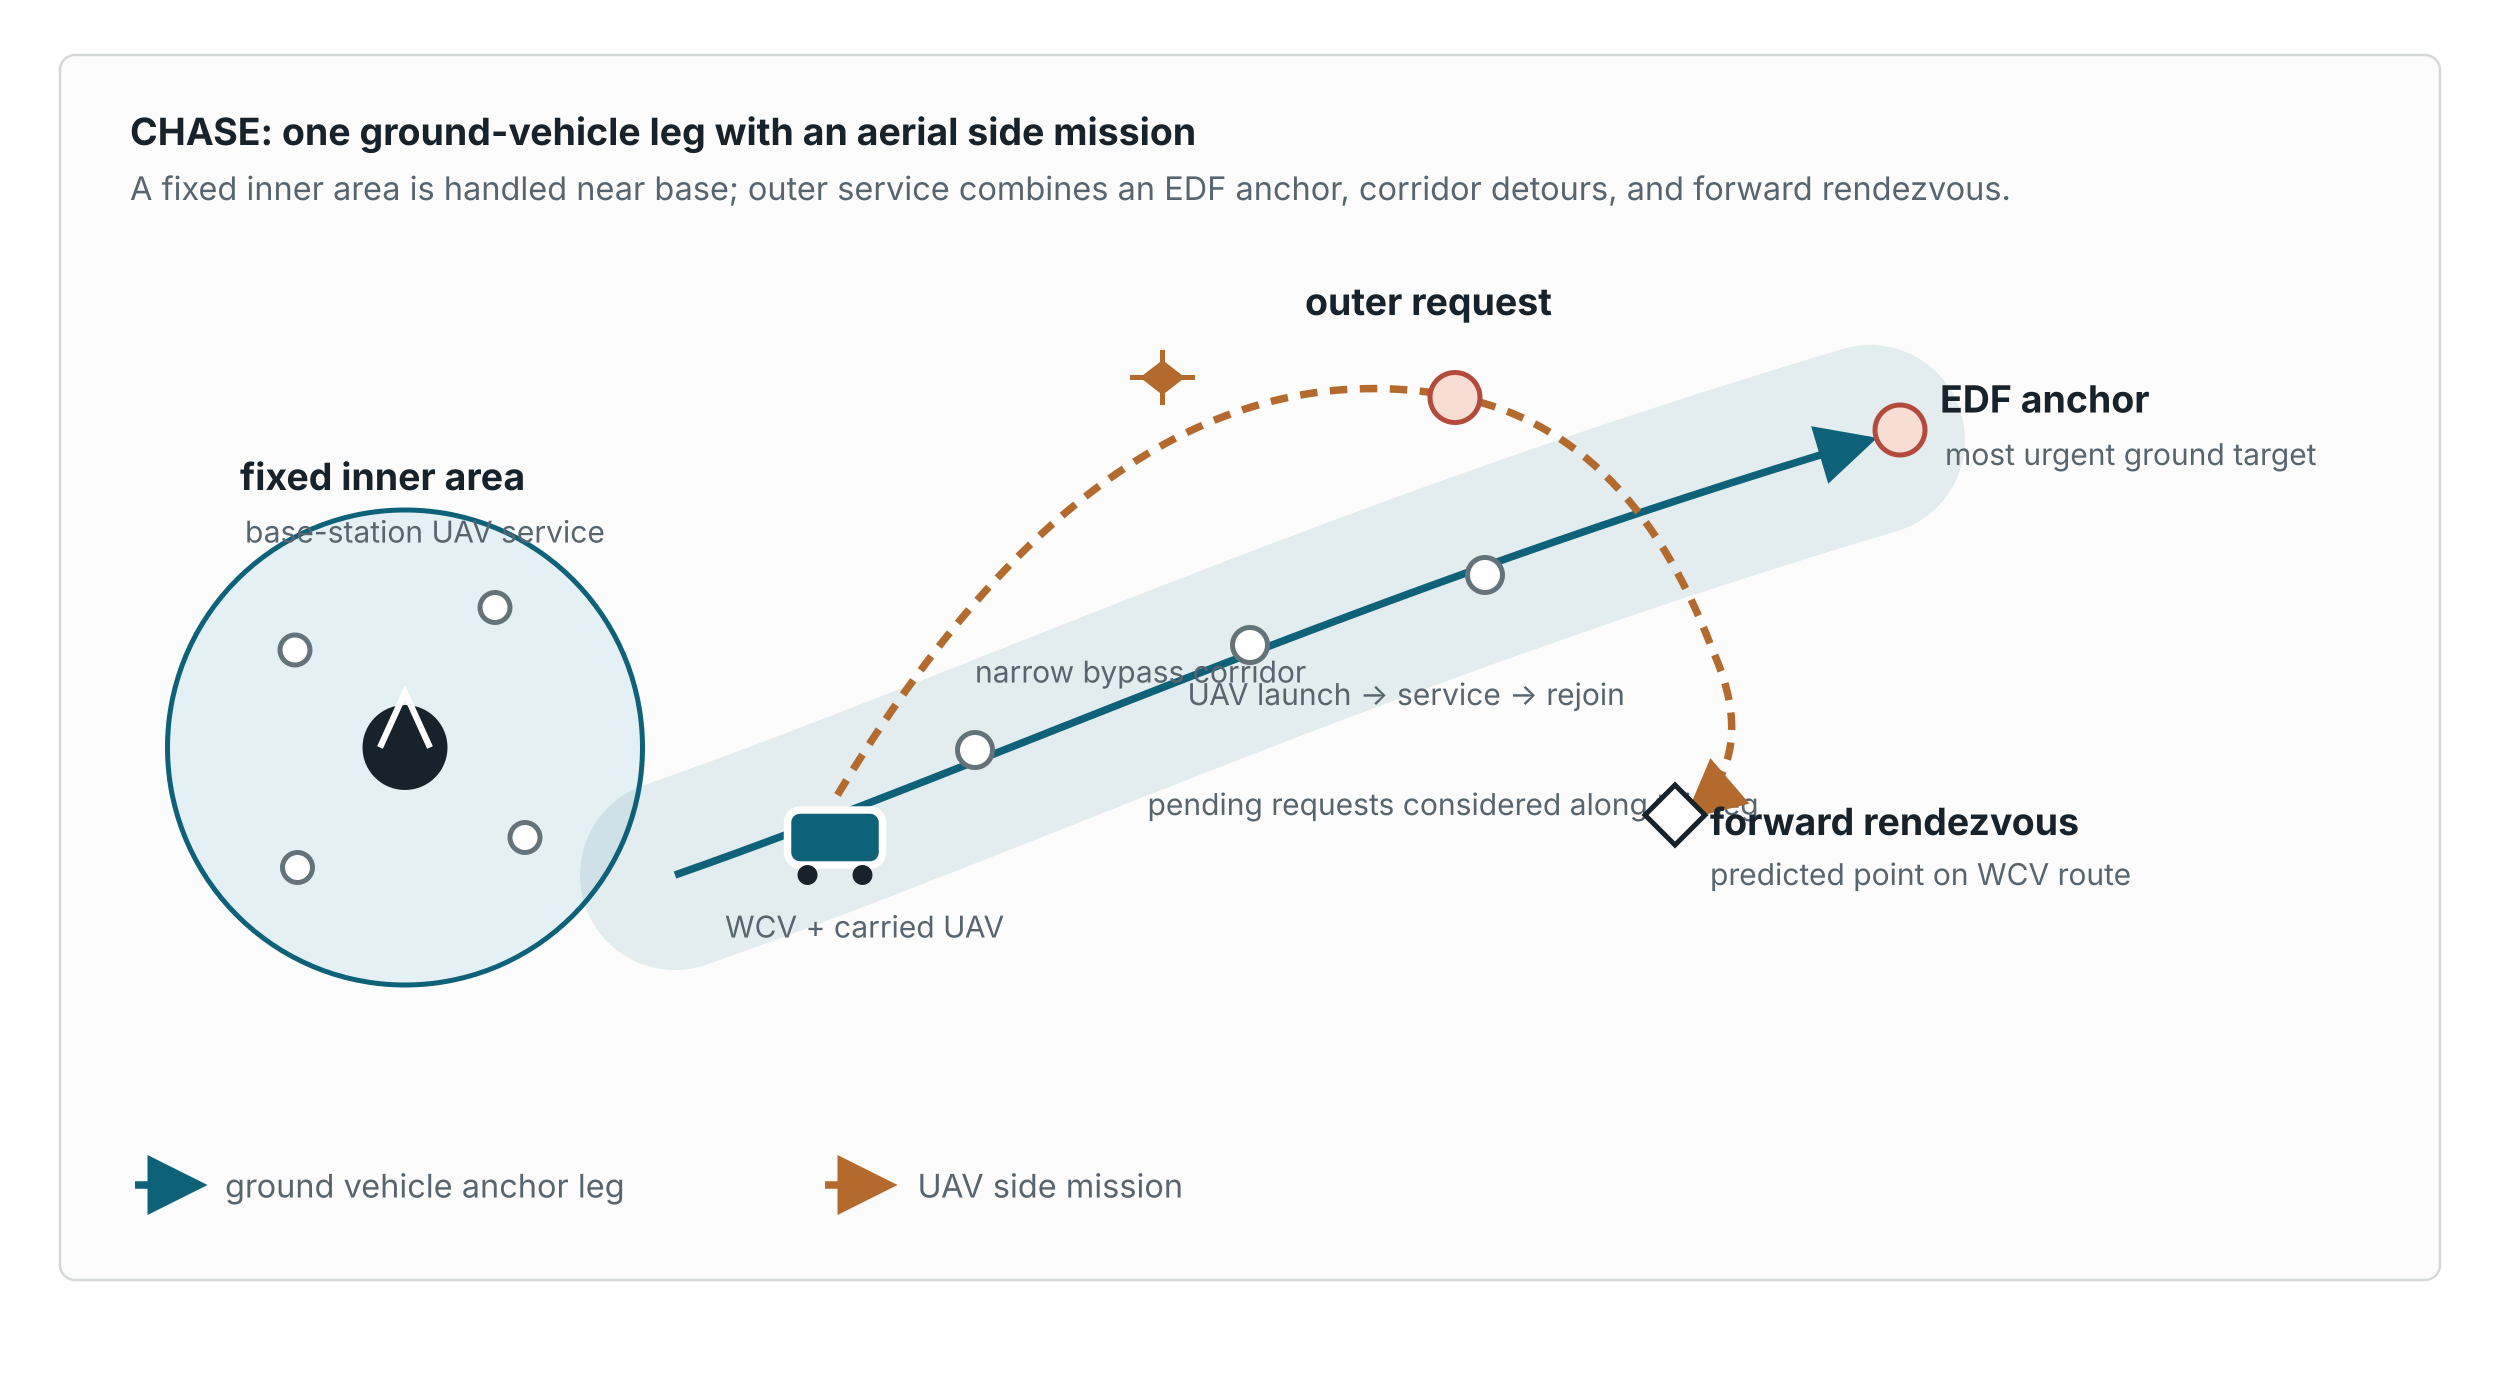
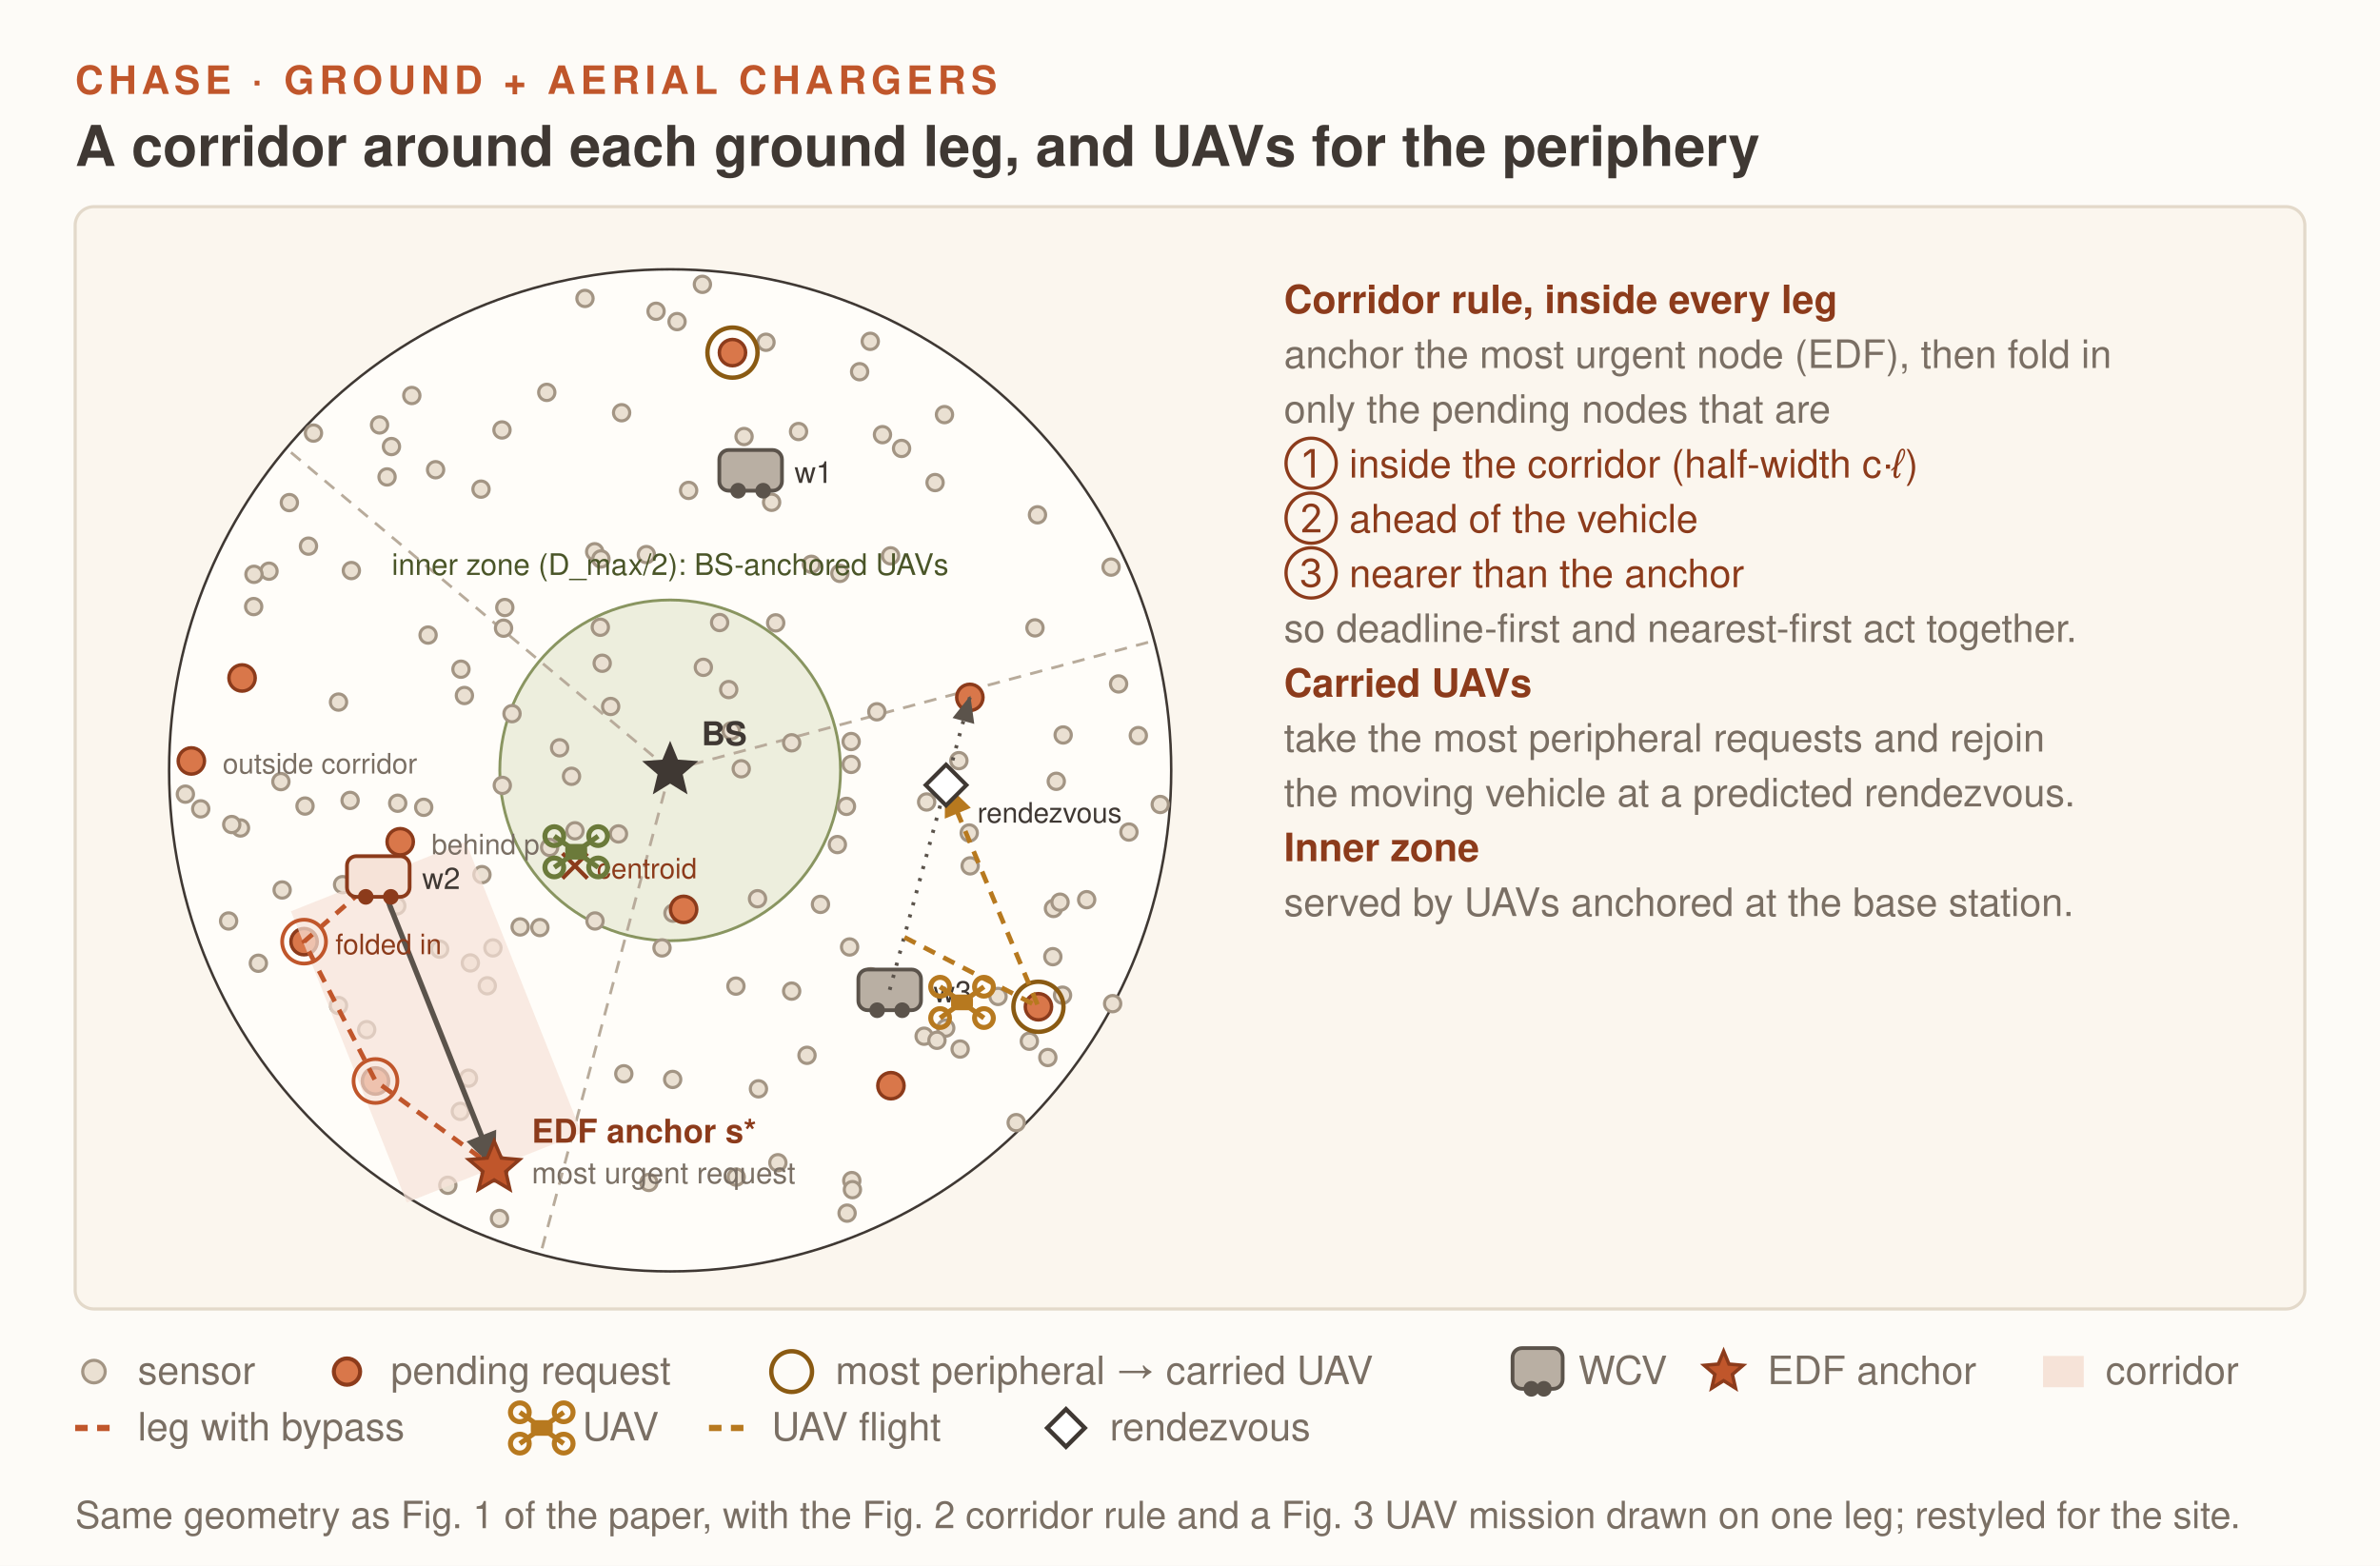
- <svg xmlns="http://www.w3.org/2000/svg" viewBox="0 0 1000 560" role="img" aria-labelledby="title desc">
+ <svg xmlns="http://www.w3.org/2000/svg" viewBox="0 0 760 500" width="760" height="500" font-family="ui-sans-serif, system-ui, -apple-system, 'Segoe UI', Helvetica, Arial, sans-serif" role="img" aria-labelledby="t d">
+   <rect width="760" height="500" fill="#FDFBF7" />
  <defs>
-     <marker id="navy" markerWidth="8" markerHeight="8" refX="7" refY="4" orient="auto">
-       <path d="M0,0 L8,4 L0,8Z" fill="#0d6179" />
-     </marker>
-     <marker id="orange" markerWidth="8" markerHeight="8" refX="7" refY="4" orient="auto">
-       <path d="M0,0 L8,4 L0,8Z" fill="#b46a2d" />
-     </marker>
-     <style>text{font-family:system-ui,-apple-system,Segoe UI,sans-serif;fill:#17222b}.small{font-size:13px;fill:#58656f}.label{font-size:15px;font-weight:650}.tiny{font-size:12px;fill:#58656f}.sensor{fill:#fff;stroke:#64727a;stroke-width:2}.urgent{fill:#f7ddd4;stroke:#b44a3c;stroke-width:2}.route{fill:none;stroke:#0d6179;stroke-width:3}.flight{fill:none;stroke:#b46a2d;stroke-width:3;stroke-dasharray:7 5}</style>
+     <marker id="am" markerWidth="8" markerHeight="8" refX="6.5" refY="3" orient="auto">
+       <path d="M0 0L7 3L0 6z" fill="#5B534B" />
+     </marker>
+     <marker id="aa" markerWidth="8" markerHeight="8" refX="6.5" refY="3" orient="auto">
+       <path d="M0 0L7 3L0 6z" fill="#C0562B" />
+     </marker>
+     <marker id="at" markerWidth="8" markerHeight="8" refX="6.5" refY="3" orient="auto">
+       <path d="M0 0L7 3L0 6z" fill="#6B7A3A" />
+     </marker>
+     <marker id="as" markerWidth="8" markerHeight="8" refX="6.5" refY="3" orient="auto">
+       <path d="M0 0L7 3L0 6z" fill="#B7791F" />
+     </marker>
+     <marker id="ai" markerWidth="8" markerHeight="8" refX="3.5" refY="3" orient="auto-start-reverse">
+       <path d="M0 0L7 3L0 6z" fill="#3F3833" />
+     </marker>
  </defs>
-   <rect width="1000" height="560" fill="#fff" />
-   <rect x="24" y="22" width="952" height="490" rx="6" fill="#fbfcfb" stroke="#d4d9d8" />
-   <text x="52" y="58" class="label">CHASE: one ground-vehicle leg with an aerial side mission</text>
-   <text x="52" y="80" class="small">A fixed inner area is handled near base; outer service combines an EDF anchor, corridor detours, and forward rendezvous.</text>
-   <circle cx="162" cy="299" r="95" fill="#e4f0f3" stroke="#0d6179" stroke-width="2" />
-   <text x="96" y="196" class="label" fill="#0d6179">fixed inner area</text>
-   <text x="98" y="217" class="tiny">base-station UAV service</text>
-   <circle cx="162" cy="299" r="17" fill="#17222b" />
-   <path d="M152 299 L162 277 L172 299" fill="none" stroke="#fff" stroke-width="2.5" />
-   <g>
-     <circle cx="118" cy="260" r="6" class="sensor" />
-     <circle cx="198" cy="243" r="6" class="sensor" />
-     <circle cx="210" cy="335" r="6" class="sensor" />
-     <circle cx="119" cy="347" r="6" class="sensor" />
+   <text x="24" y="30" font-size="12.5" font-weight="700" fill="#C0562B" letter-spacing="1.6">CHASE · GROUND + AERIAL CHARGERS</text>
+   <text x="24" y="53" font-size="18" font-weight="700" fill="#3F3833">A corridor around each ground leg, and UAVs for the periphery</text>
+   <rect x="24" y="66" width="712" height="352" rx="6" fill="#FBF6EE" stroke="#E3D9CA" />
+   <circle cx="214" cy="246.0" r="160.0" fill="#FFFDF9" stroke="#3F3833" stroke-width=".8" />
+   <circle cx="214" cy="246.0" r="54.4" fill="#E8EAD6" opacity=".8" stroke="#6B7A3A" stroke-width=".9" />
+   <path d="M214.0 246.0L368.5 204.6" stroke="#B8AB9B" stroke-width=".9" stroke-dasharray="4 3" />
+   <path d="M214.0 246.0L91.4 143.2" stroke="#B8AB9B" stroke-width=".9" stroke-dasharray="4 3" />
+   <path d="M214.0 246.0L172.6 400.5" stroke="#B8AB9B" stroke-width=".9" stroke-dasharray="4 3" />
+   <circle cx="157.4" cy="302.7" r="2.6" fill="#EAE0D2" stroke="#A39584" stroke-width="1" />
+   <circle cx="328.7" cy="332.5" r="2.6" fill="#EAE0D2" stroke="#A39584" stroke-width="1" />
+   <circle cx="235.1" cy="375.9" r="2.6" fill="#EAE0D2" stroke="#A39584" stroke-width="1" />
+   <circle cx="235.0" cy="112.2" r="2.6" fill="#EAE0D2" stroke="#A39584" stroke-width="1" />
+   <circle cx="174.6" cy="125.3" r="2.6" fill="#EAE0D2" stroke="#A39584" stroke-width="1" />
+   <circle cx="324.5" cy="358.5" r="2.6" fill="#EAE0D2" stroke="#A39584" stroke-width="1" />
+   <circle cx="306.2" cy="242.9" r="2.6" fill="#EAE0D2" stroke="#A39584" stroke-width="1" />
+   <circle cx="257.7" cy="337.0" r="2.6" fill="#EAE0D2" stroke="#A39584" stroke-width="1" />
+   <circle cx="235.0" cy="314.9" r="2.6" fill="#EAE0D2" stroke="#A39584" stroke-width="1" />
+   <circle cx="178.7" cy="238.8" r="2.6" fill="#EAE0D2" stroke="#A39584" stroke-width="1" />
+   <circle cx="189.9" cy="176.2" r="2.6" fill="#EAE0D2" stroke="#A39584" stroke-width="1" />
+   <circle cx="186.8" cy="95.3" r="2.6" fill="#EAE0D2" stroke="#A39584" stroke-width="1" />
+   <circle cx="209.5" cy="99.4" r="2.6" fill="#EAE0D2" stroke="#A39584" stroke-width="1" />
+   <circle cx="163.5" cy="227.9" r="2.6" fill="#EAE0D2" stroke="#A39584" stroke-width="1" />
+   <circle cx="89.7" cy="249.6" r="2.6" fill="#EAE0D2" stroke="#A39584" stroke-width="1" />
+   <circle cx="109.4" cy="282.5" r="2.6" fill="#EAE0D2" stroke="#A39584" stroke-width="1" />
+   <circle cx="337.3" cy="249.5" r="2.6" fill="#EAE0D2" stroke="#A39584" stroke-width="1" />
+   <circle cx="248.4" cy="371.3" r="2.6" fill="#EAE0D2" stroke="#A39584" stroke-width="1" />
+   <circle cx="150.2" cy="307.5" r="2.6" fill="#EAE0D2" stroke="#A39584" stroke-width="1" />
+   <circle cx="370.5" cy="256.9" r="2.6" fill="#EAE0D2" stroke="#A39584" stroke-width="1" />
+   <circle cx="237.6" cy="139.4" r="2.6" fill="#EAE0D2" stroke="#A39584" stroke-width="1" />
+   <circle cx="281.8" cy="138.8" r="2.6" fill="#EAE0D2" stroke="#A39584" stroke-width="1" />
+   <circle cx="117.1" cy="328.8" r="2.6" fill="#EAE0D2" stroke="#A39584" stroke-width="1" />
+   <circle cx="280.0" cy="227.3" r="2.6" fill="#EAE0D2" stroke="#A39584" stroke-width="1" />
+   <circle cx="252.8" cy="237.2" r="2.6" fill="#EAE0D2" stroke="#A39584" stroke-width="1" />
+   <circle cx="111.8" cy="255.6" r="2.6" fill="#EAE0D2" stroke="#A39584" stroke-width="1" />
+   <circle cx="339.3" cy="317.8" r="2.6" fill="#EAE0D2" stroke="#A39584" stroke-width="1" />
+   <circle cx="160.4" cy="250.8" r="2.6" fill="#EAE0D2" stroke="#A39584" stroke-width="1" />
+   <circle cx="216.2" cy="102.7" r="2.6" fill="#EAE0D2" stroke="#A39584" stroke-width="1" />
+   <circle cx="363.5" cy="234.9" r="2.6" fill="#EAE0D2" stroke="#A39584" stroke-width="1" />
+   <circle cx="255.0" cy="137.8" r="2.6" fill="#EAE0D2" stroke="#A39584" stroke-width="1" />
+   <circle cx="159.5" cy="389.1" r="2.6" fill="#EAE0D2" stroke="#A39584" stroke-width="1" />
+   <circle cx="224.6" cy="213.1" r="2.6" fill="#EAE0D2" stroke="#A39584" stroke-width="1" />
+   <circle cx="195.0" cy="225.6" r="2.6" fill="#EAE0D2" stroke="#A39584" stroke-width="1" />
+   <circle cx="236.7" cy="245.5" r="2.6" fill="#EAE0D2" stroke="#A39584" stroke-width="1" />
+   <circle cx="252.8" cy="316.5" r="2.6" fill="#EAE0D2" stroke="#A39584" stroke-width="1" />
+   <circle cx="259.1" cy="180.2" r="2.6" fill="#EAE0D2" stroke="#A39584" stroke-width="1" />
+   <circle cx="206.4" cy="177.1" r="2.6" fill="#EAE0D2" stroke="#A39584" stroke-width="1" />
+   <circle cx="302.0" cy="328.3" r="2.6" fill="#EAE0D2" stroke="#A39584" stroke-width="1" />
+   <circle cx="182.5" cy="247.9" r="2.6" fill="#EAE0D2" stroke="#A39584" stroke-width="1" />
+   <circle cx="172.4" cy="296.2" r="2.6" fill="#EAE0D2" stroke="#A39584" stroke-width="1" />
+   <circle cx="207.2" cy="377.6" r="2.6" fill="#EAE0D2" stroke="#A39584" stroke-width="1" />
+   <circle cx="233.5" cy="233.4" r="2.6" fill="#EAE0D2" stroke="#A39584" stroke-width="1" />
+   <circle cx="59.2" cy="253.6" r="2.6" fill="#EAE0D2" stroke="#A39584" stroke-width="1" />
+   <circle cx="295.1" cy="330.9" r="2.6" fill="#EAE0D2" stroke="#A39584" stroke-width="1" />
+   <circle cx="121.2" cy="135.7" r="2.6" fill="#EAE0D2" stroke="#A39584" stroke-width="1" />
+   <circle cx="108.1" cy="321.1" r="2.6" fill="#EAE0D2" stroke="#A39584" stroke-width="1" />
+   <circle cx="330.5" cy="200.5" r="2.6" fill="#EAE0D2" stroke="#A39584" stroke-width="1" />
+   <circle cx="160.8" cy="200.6" r="2.6" fill="#EAE0D2" stroke="#A39584" stroke-width="1" />
+   <circle cx="160.3" cy="137.3" r="2.6" fill="#EAE0D2" stroke="#A39584" stroke-width="1" />
+   <circle cx="232.7" cy="220.2" r="2.6" fill="#EAE0D2" stroke="#A39584" stroke-width="1" />
+   <circle cx="272.0" cy="377.0" r="2.6" fill="#EAE0D2" stroke="#A39584" stroke-width="1" />
+   <circle cx="100.1" cy="138.3" r="2.6" fill="#EAE0D2" stroke="#A39584" stroke-width="1" />
+   <circle cx="360.5" cy="265.7" r="2.6" fill="#EAE0D2" stroke="#A39584" stroke-width="1" />
+   <circle cx="183.6" cy="265.3" r="2.6" fill="#EAE0D2" stroke="#A39584" stroke-width="1" />
+   <circle cx="140.4" cy="303.1" r="2.6" fill="#EAE0D2" stroke="#A39584" stroke-width="1" />
+   <circle cx="155.6" cy="314.8" r="2.6" fill="#EAE0D2" stroke="#A39584" stroke-width="1" />
+   <circle cx="190.0" cy="294.1" r="2.6" fill="#EAE0D2" stroke="#A39584" stroke-width="1" />
+   <circle cx="287.9" cy="143.2" r="2.6" fill="#EAE0D2" stroke="#A39584" stroke-width="1" />
+   <circle cx="81.0" cy="193.7" r="2.6" fill="#EAE0D2" stroke="#A39584" stroke-width="1" />
+   <circle cx="219.9" cy="156.6" r="2.6" fill="#EAE0D2" stroke="#A39584" stroke-width="1" />
+   <circle cx="92.4" cy="160.5" r="2.6" fill="#EAE0D2" stroke="#A39584" stroke-width="1" />
+   <circle cx="331.3" cy="164.4" r="2.6" fill="#EAE0D2" stroke="#A39584" stroke-width="1" />
+   <circle cx="270.3" cy="257.5" r="2.6" fill="#EAE0D2" stroke="#A39584" stroke-width="1" />
+   <circle cx="244.6" cy="109.3" r="2.6" fill="#EAE0D2" stroke="#A39584" stroke-width="1" />
+   <circle cx="143.0" cy="378.5" r="2.6" fill="#EAE0D2" stroke="#A39584" stroke-width="1" />
+   <circle cx="191.9" cy="178.5" r="2.6" fill="#EAE0D2" stroke="#A39584" stroke-width="1" />
+   <circle cx="299.2" cy="332.2" r="2.6" fill="#EAE0D2" stroke="#A39584" stroke-width="1" />
+   <circle cx="147.0" cy="354.9" r="2.6" fill="#EAE0D2" stroke="#A39584" stroke-width="1" />
+   <circle cx="298.6" cy="154.1" r="2.6" fill="#EAE0D2" stroke="#A39584" stroke-width="1" />
+   <circle cx="241.9" cy="287.0" r="2.6" fill="#EAE0D2" stroke="#A39584" stroke-width="1" />
+   <circle cx="336.4" cy="290.1" r="2.6" fill="#EAE0D2" stroke="#A39584" stroke-width="1" />
+   <circle cx="318.7" cy="318.2" r="2.6" fill="#EAE0D2" stroke="#A39584" stroke-width="1" />
+   <circle cx="82.5" cy="307.6" r="2.6" fill="#EAE0D2" stroke="#A39584" stroke-width="1" />
+   <circle cx="301.6" cy="132.4" r="2.6" fill="#EAE0D2" stroke="#A39584" stroke-width="1" />
+   <circle cx="246.4" cy="160.4" r="2.6" fill="#EAE0D2" stroke="#A39584" stroke-width="1" />
+   <circle cx="336.2" cy="305.5" r="2.6" fill="#EAE0D2" stroke="#A39584" stroke-width="1" />
+   <circle cx="73.0" cy="294.1" r="2.6" fill="#EAE0D2" stroke="#A39584" stroke-width="1" />
+   <circle cx="277.9" cy="109.0" r="2.6" fill="#EAE0D2" stroke="#A39584" stroke-width="1" />
+   <circle cx="262.0" cy="288.8" r="2.6" fill="#EAE0D2" stroke="#A39584" stroke-width="1" />
+   <circle cx="197.5" cy="266.3" r="2.6" fill="#EAE0D2" stroke="#A39584" stroke-width="1" />
+   <circle cx="161.2" cy="194.0" r="2.6" fill="#EAE0D2" stroke="#A39584" stroke-width="1" />
+   <circle cx="112.2" cy="182.2" r="2.6" fill="#EAE0D2" stroke="#A39584" stroke-width="1" />
+   <circle cx="224.3" cy="90.8" r="2.6" fill="#EAE0D2" stroke="#A39584" stroke-width="1" />
+   <circle cx="271.3" cy="302.4" r="2.6" fill="#EAE0D2" stroke="#A39584" stroke-width="1" />
+   <circle cx="108.1" cy="224.2" r="2.6" fill="#EAE0D2" stroke="#A39584" stroke-width="1" />
+   <circle cx="90.1" cy="284.2" r="2.6" fill="#EAE0D2" stroke="#A39584" stroke-width="1" />
+   <circle cx="191.7" cy="200.3" r="2.6" fill="#EAE0D2" stroke="#A39584" stroke-width="1" />
+   <circle cx="214.8" cy="344.7" r="2.6" fill="#EAE0D2" stroke="#A39584" stroke-width="1" />
+   <circle cx="271.8" cy="236.8" r="2.6" fill="#EAE0D2" stroke="#A39584" stroke-width="1" />
+   <circle cx="123.6" cy="152.3" r="2.6" fill="#EAE0D2" stroke="#A39584" stroke-width="1" />
+   <circle cx="357.2" cy="218.4" r="2.6" fill="#EAE0D2" stroke="#A39584" stroke-width="1" />
+   <circle cx="284.4" cy="177.5" r="2.6" fill="#EAE0D2" stroke="#A39584" stroke-width="1" />
+   <circle cx="309.5" cy="266.0" r="2.6" fill="#EAE0D2" stroke="#A39584" stroke-width="1" />
+   <circle cx="149.6" cy="344.3" r="2.6" fill="#EAE0D2" stroke="#A39584" stroke-width="1" />
+   <circle cx="147.2" cy="213.7" r="2.6" fill="#EAE0D2" stroke="#A39584" stroke-width="1" />
+   <circle cx="135.3" cy="257.8" r="2.6" fill="#EAE0D2" stroke="#A39584" stroke-width="1" />
+   <circle cx="278.1" cy="311.9" r="2.6" fill="#EAE0D2" stroke="#A39584" stroke-width="1" />
+   <circle cx="153.6" cy="156.2" r="2.6" fill="#EAE0D2" stroke="#A39584" stroke-width="1" />
+   <circle cx="175.5" cy="270.6" r="2.6" fill="#EAE0D2" stroke="#A39584" stroke-width="1" />
+   <circle cx="139.1" cy="150.0" r="2.6" fill="#EAE0D2" stroke="#A39584" stroke-width="1" />
+   <circle cx="127.0" cy="256.5" r="2.6" fill="#EAE0D2" stroke="#A39584" stroke-width="1" />
+   <circle cx="247.7" cy="198.9" r="2.6" fill="#EAE0D2" stroke="#A39584" stroke-width="1" />
+   <circle cx="267.4" cy="269.7" r="2.6" fill="#EAE0D2" stroke="#A39584" stroke-width="1" />
+   <circle cx="271.8" cy="244.1" r="2.6" fill="#EAE0D2" stroke="#A39584" stroke-width="1" />
+   <circle cx="214.9" cy="291.6" r="2.6" fill="#EAE0D2" stroke="#A39584" stroke-width="1" />
+   <circle cx="270.5" cy="387.4" r="2.6" fill="#EAE0D2" stroke="#A39584" stroke-width="1" />
+   <circle cx="268.2" cy="183.1" r="2.6" fill="#EAE0D2" stroke="#A39584" stroke-width="1" />
+   <circle cx="136.7" cy="202.8" r="2.6" fill="#EAE0D2" stroke="#A39584" stroke-width="1" />
+   <circle cx="272.2" cy="379.9" r="2.6" fill="#EAE0D2" stroke="#A39584" stroke-width="1" />
+   <circle cx="339.5" cy="234.7" r="2.6" fill="#EAE0D2" stroke="#A39584" stroke-width="1" />
+   <circle cx="166.1" cy="296.0" r="2.6" fill="#EAE0D2" stroke="#A39584" stroke-width="1" />
+   <circle cx="242.2" cy="347.7" r="2.6" fill="#EAE0D2" stroke="#A39584" stroke-width="1" />
+   <circle cx="64.1" cy="258.3" r="2.6" fill="#EAE0D2" stroke="#A39584" stroke-width="1" />
+   <circle cx="199.2" cy="342.9" r="2.6" fill="#EAE0D2" stroke="#A39584" stroke-width="1" />
+   <circle cx="229.8" cy="198.8" r="2.6" fill="#EAE0D2" stroke="#A39584" stroke-width="1" />
+   <circle cx="125.0" cy="142.6" r="2.6" fill="#EAE0D2" stroke="#A39584" stroke-width="1" />
+   <circle cx="274.5" cy="118.7" r="2.6" fill="#EAE0D2" stroke="#A39584" stroke-width="1" />
+   <circle cx="131.5" cy="126.3" r="2.6" fill="#EAE0D2" stroke="#A39584" stroke-width="1" />
+   <circle cx="338.5" cy="288.1" r="2.6" fill="#EAE0D2" stroke="#A39584" stroke-width="1" />
+   <circle cx="126.7" cy="289.3" r="2.6" fill="#EAE0D2" stroke="#A39584" stroke-width="1" />
+   <circle cx="192.3" cy="211.8" r="2.6" fill="#EAE0D2" stroke="#A39584" stroke-width="1" />
+   <circle cx="198.5" cy="131.8" r="2.6" fill="#EAE0D2" stroke="#A39584" stroke-width="1" />
+   <circle cx="347.0" cy="287.3" r="2.6" fill="#EAE0D2" stroke="#A39584" stroke-width="1" />
+   <circle cx="148.3" cy="222.1" r="2.6" fill="#EAE0D2" stroke="#A39584" stroke-width="1" />
+   <circle cx="295.9" cy="256.1" r="2.6" fill="#EAE0D2" stroke="#A39584" stroke-width="1" />
+   <circle cx="97.4" cy="257.4" r="2.6" fill="#EAE0D2" stroke="#A39584" stroke-width="1" />
+   <circle cx="76.8" cy="264.4" r="2.6" fill="#EAE0D2" stroke="#A39584" stroke-width="1" />
+   <circle cx="334.6" cy="337.7" r="2.6" fill="#EAE0D2" stroke="#A39584" stroke-width="1" />
+   <circle cx="211.4" cy="302.7" r="2.6" fill="#EAE0D2" stroke="#A39584" stroke-width="1" />
+   <circle cx="153.9" cy="279.3" r="2.6" fill="#EAE0D2" stroke="#A39584" stroke-width="1" />
+   <circle cx="85.9" cy="182.4" r="2.6" fill="#EAE0D2" stroke="#A39584" stroke-width="1" />
+   <circle cx="306.6" cy="335.0" r="2.6" fill="#EAE0D2" stroke="#A39584" stroke-width="1" />
+   <circle cx="98.5" cy="174.4" r="2.6" fill="#EAE0D2" stroke="#A39584" stroke-width="1" />
+   <circle cx="355.3" cy="320.5" r="2.6" fill="#EAE0D2" stroke="#A39584" stroke-width="1" />
+   <circle cx="354.8" cy="181.1" r="2.6" fill="#EAE0D2" stroke="#A39584" stroke-width="1" />
+   <circle cx="81.1" cy="183.4" r="2.6" fill="#EAE0D2" stroke="#A39584" stroke-width="1" />
+   <circle cx="74.0" cy="263.3" r="2.6" fill="#EAE0D2" stroke="#A39584" stroke-width="1" />
+   <circle cx="309.8" cy="276.5" r="2.6" fill="#EAE0D2" stroke="#A39584" stroke-width="1" />
+   <circle cx="127.8" cy="268.8" r="4.2" fill="#D9774A" stroke="#8C3B1B" stroke-width="1.1" />
+   <circle cx="61.1" cy="243.0" r="4.2" fill="#D9774A" stroke="#8C3B1B" stroke-width="1.1" />
+   <circle cx="218.3" cy="290.4" r="4.2" fill="#D9774A" stroke="#8C3B1B" stroke-width="1.1" />
+   <circle cx="157.8" cy="372.9" r="4.2" fill="#D9774A" stroke="#8C3B1B" stroke-width="1.1" />
+   <circle cx="284.5" cy="346.7" r="4.2" fill="#D9774A" stroke="#8C3B1B" stroke-width="1.1" />
+   <circle cx="97.1" cy="300.7" r="4.2" fill="#D9774A" stroke="#8C3B1B" stroke-width="1.1" />
+   <circle cx="331.6" cy="321.5" r="4.2" fill="#D9774A" stroke="#8C3B1B" stroke-width="1.1" />
+   <circle cx="119.9" cy="345.2" r="4.2" fill="#D9774A" stroke="#8C3B1B" stroke-width="1.1" />
+   <circle cx="77.3" cy="216.5" r="4.2" fill="#D9774A" stroke="#8C3B1B" stroke-width="1.1" />
+   <circle cx="309.7" cy="222.7" r="4.2" fill="#D9774A" stroke="#8C3B1B" stroke-width="1.1" />
+   <circle cx="233.9" cy="112.6" r="4.2" fill="#D9774A" stroke="#8C3B1B" stroke-width="1.1" />
+   <circle cx="233.9" cy="112.6" r="8" fill="none" stroke="#8A5A12" stroke-width="1.4" />
+   <circle cx="331.6" cy="321.5" r="8" fill="none" stroke="#8A5A12" stroke-width="1.4" />
+   <path d="M179.6 272.5L187.6 280.5M179.6 280.5L187.6 272.5" stroke="#8C3B1B" stroke-width="1.3" />
+   <text x="190.6" y="280.5" font-size="9" fill="#8C3B1B" text-anchor="start" font-weight="400">centroid</text>
+   <polygon points="214.0,238.0 216.1,243.1 221.6,243.5 217.4,247.1 218.7,252.5 214.0,249.6 209.3,252.5 210.6,247.1 206.4,243.5 211.9,243.1" fill="#3F3833" stroke="#3F3833" stroke-width="1.1" />
+   <text x="224.0" y="238.0" font-size="10.5" fill="#3F3833" text-anchor="start" font-weight="700">BS</text>
+   <g stroke="#6B7A3A" stroke-width="1.6" fill="none">
+     <path d="M177.0 267.0L191.0 277.0M177.0 277.0L191.0 267.0" />
+     <circle cx="177.0" cy="267.0" r="3" />
+     <circle cx="191.0" cy="267.0" r="3" />
+     <circle cx="177.0" cy="277.0" r="3" />
+     <circle cx="191.0" cy="277.0" r="3" />
  </g>
-   <path d="M270 350 C396 306 543 237 748 176" stroke="#0d6179" stroke-width="76" stroke-opacity=".10" fill="none" stroke-linecap="round" />
-   <path d="M270 350 C396 306 543 237 748 176" class="route" marker-end="url(#navy)" />
-   <text x="390" y="273" class="tiny">narrow bypass corridor</text>
-   <circle cx="390" cy="300" r="7" class="sensor" />
-   <circle cx="500" cy="258" r="7" class="sensor" />
-   <circle cx="594" cy="230" r="7" class="sensor" />
-   <text x="459" y="326" class="tiny">pending requests considered along this leg</text>
-   <circle cx="760" cy="172" r="10" class="urgent" />
-   <text x="776" y="165" class="label">EDF anchor</text>
-   <text x="778" y="186" class="tiny">most urgent ground target</text>
-   <g>
-     <rect x="315" y="324" width="38" height="22" rx="5" fill="#0d6179" stroke="#fff" stroke-width="3" />
-     <circle cx="323" cy="350" r="4" fill="#17222b" />
-     <circle cx="345" cy="350" r="4" fill="#17222b" />
+   <rect x="180.5" y="269.5" width="7" height="5" rx="1.5" fill="#6B7A3A" />
+   <polygon points="148.7,268.8 185.7,361.8 129.9,384.0 92.9,291.0" fill="#F6E3D8" opacity=".7" />
+   <path d="M120.8 279.9L157.8 372.9" stroke="#5B534B" stroke-width="1.7" marker-end="url(#am)" />
+   <path d="M120.8 279.9L97.1 300.7L119.9 345.2L157.8 372.9" fill="none" stroke="#C0562B" stroke-width="1.5" stroke-dasharray="4 3" />
+   <text x="137.8" y="272.8" font-size="9" fill="#7A6F64" text-anchor="start" font-weight="400">behind p</text>
+   <text x="71.1" y="247.0" font-size="9" fill="#7A6F64" text-anchor="start" font-weight="400">outside corridor</text>
+   <circle cx="97.1" cy="300.7" r="7" fill="none" stroke="#C0562B" stroke-width="1.2" />
+   <text x="107.1" y="304.7" font-size="9" fill="#8C3B1B" text-anchor="start" font-weight="400">folded in</text>
+   <circle cx="119.9" cy="345.2" r="7" fill="none" stroke="#C0562B" stroke-width="1.2" />
+   <polygon points="157.8,364.4 160.1,369.8 165.9,370.3 161.5,374.1 162.8,379.8 157.8,376.8 152.8,379.8 154.2,374.1 149.7,370.3 155.6,369.8" fill="#C0562B" stroke="#8C3B1B" stroke-width="1.1" />
+   <text x="214.0" y="183.6" font-size="9.5" fill="#4A5528" text-anchor="middle" font-weight="400">inner zone (D_max/2): BS-anchored UAVs</text>
+   <text x="169.8" y="364.9" font-size="10.5" fill="#8C3B1B" text-anchor="start" font-weight="700">EDF anchor s*</text>
+   <text x="169.8" y="377.9" font-size="9.5" fill="#7A6F64" text-anchor="start" font-weight="400">most urgent request</text>
+   <rect x="229.7" y="143.7" width="20" height="13" rx="3" fill="#B9AFA3" stroke="#5B534B" stroke-width="1.2" />
+   <circle cx="235.7" cy="156.7" r="2.5" fill="#5B534B" />
+   <circle cx="243.7" cy="156.7" r="2.5" fill="#5B534B" />
+   <text x="253.7" y="154.2" font-size="9.5" fill="#3F3833" text-anchor="start" font-weight="400">w1</text>
+   <rect x="110.8" y="273.4" width="20" height="13" rx="3" fill="#F6E3D8" stroke="#8C3B1B" stroke-width="1.2" />
+   <circle cx="116.8" cy="286.4" r="2.5" fill="#8C3B1B" />
+   <circle cx="124.8" cy="286.4" r="2.5" fill="#8C3B1B" />
+   <text x="134.8" y="283.9" font-size="9.5" fill="#3F3833" text-anchor="start" font-weight="400">w2</text>
+   <rect x="274.1" y="309.6" width="20" height="13" rx="3" fill="#B9AFA3" stroke="#5B534B" stroke-width="1.2" />
+   <circle cx="280.1" cy="322.6" r="2.5" fill="#5B534B" />
+   <circle cx="288.1" cy="322.6" r="2.5" fill="#5B534B" />
+   <text x="298.1" y="320.1" font-size="9.5" fill="#3F3833" text-anchor="start" font-weight="400">w3</text>
+   <path d="M284.1 316.1L309.7 222.7" stroke="#5B534B" stroke-width="1.2" stroke-dasharray="1 3" marker-end="url(#am)" />
+   <path d="M288.8 299.3L331.6 321.5L302.1 250.7" fill="none" stroke="#B7791F" stroke-width="1.5" stroke-dasharray="4 3" marker-end="url(#as)" />
+   <path d="M302.1 244.2l6.5 6.5-6.5 6.5-6.5-6.5z" fill="#fff" stroke="#3F3833" stroke-width="1.3" />
+   <g stroke="#B7791F" stroke-width="1.6" fill="none">
+     <path d="M300.2 315.1L314.2 325.1M300.2 325.1L314.2 315.1" />
+     <circle cx="300.2" cy="315.1" r="3" />
+     <circle cx="314.2" cy="315.1" r="3" />
+     <circle cx="300.2" cy="325.1" r="3" />
+     <circle cx="314.2" cy="325.1" r="3" />
  </g>
-   <text x="290" y="375" class="tiny">WCV + carried UAV</text>
-   <path d="M335 318 Q445 135 579 158 Q651 170 685 260 Q704 302 676 326" class="flight" marker-end="url(#orange)" />
-   <g transform="translate(456 144)">
-     <path d="M0 7 L9 0 L18 7 L9 14Z" fill="#b46a2d" />
-     <path d="M-4 7 H22 M9 -4 V18" stroke="#b46a2d" stroke-width="2" />
+   <rect x="303.7" y="317.6" width="7" height="5" rx="1.5" fill="#B7791F" />
+   <text x="312.1" y="262.7" font-size="9" fill="#3F3833" text-anchor="start" font-weight="400">rendezvous</text>
+   <text x="410.0" y="100.0" font-size="12.5" fill="#8C3B1B" text-anchor="start" font-weight="700">Corridor rule, inside every leg</text>
+   <text x="410.0" y="117.5" font-size="12.5" fill="#7A6F64" text-anchor="start" font-weight="400">anchor the most urgent node (EDF), then fold in</text>
+   <text x="410.0" y="135.0" font-size="12.5" fill="#7A6F64" text-anchor="start" font-weight="400">only the pending nodes that are</text>
+   <text x="410.0" y="152.5" font-size="12.5" fill="#8C3B1B" text-anchor="start" font-weight="400">① inside the corridor  (half-width c·ℓ)</text>
+   <text x="410.0" y="170.0" font-size="12.5" fill="#8C3B1B" text-anchor="start" font-weight="400">② ahead of the vehicle</text>
+   <text x="410.0" y="187.5" font-size="12.5" fill="#8C3B1B" text-anchor="start" font-weight="400">③ nearer than the anchor</text>
+   <text x="410.0" y="205.0" font-size="12.5" fill="#7A6F64" text-anchor="start" font-weight="400">so deadline-first and nearest-first act together.</text>
+   <text x="410.0" y="222.5" font-size="12.5" fill="#8C3B1B" text-anchor="start" font-weight="700">Carried UAVs</text>
+   <text x="410.0" y="240.0" font-size="12.5" fill="#7A6F64" text-anchor="start" font-weight="400">take the most peripheral requests and rejoin</text>
+   <text x="410.0" y="257.5" font-size="12.5" fill="#7A6F64" text-anchor="start" font-weight="400">the moving vehicle at a predicted rendezvous.</text>
+   <text x="410.0" y="275.0" font-size="12.5" fill="#8C3B1B" text-anchor="start" font-weight="700">Inner zone</text>
+   <text x="410.0" y="292.5" font-size="12.5" fill="#7A6F64" text-anchor="start" font-weight="400">served by UAVs anchored at the base station.</text>
+   <circle cx="30.0" cy="438.0" r="3.6" fill="#EAE0D2" stroke="#A39584" stroke-width="1" />
+   <text x="44.0" y="442.0" font-size="12.5" fill="#7A6F64" text-anchor="start" font-weight="400">sensor</text>
+   <circle cx="110.8" cy="438.0" r="4.2" fill="#D9774A" stroke="#8C3B1B" stroke-width="1.3" />
+   <text x="124.8" y="442.0" font-size="12.5" fill="#7A6F64" text-anchor="start" font-weight="400">pending request</text>
+   <circle cx="252.8" cy="438" r="6.5" fill="none" stroke="#8A5A12" stroke-width="1.4" />
+   <text x="266.8" y="442.0" font-size="12.5" fill="#7A6F64" text-anchor="start" font-weight="400">most peripheral → carried UAV</text>
+   <rect x="483.0" y="430.5" width="16" height="13" rx="3" fill="#B9AFA3" stroke="#5B534B" stroke-width="1.2" />
+   <circle cx="489.0" cy="443.5" r="2.5" fill="#5B534B" />
+   <circle cx="493.0" cy="443.5" r="2.5" fill="#5B534B" />
+   <text x="504.0" y="442.0" font-size="12.5" fill="#7A6F64" text-anchor="start" font-weight="400">WCV</text>
+   <polygon points="550.4,431.5 552.1,435.6 556.6,436.0 553.2,438.9 554.2,443.3 550.4,440.9 546.6,443.3 547.6,438.9 544.2,436.0 548.7,435.6" fill="#C0562B" stroke="#8C3B1B" stroke-width="1.1" />
+   <text x="564.4" y="442.0" font-size="12.5" fill="#7A6F64" text-anchor="start" font-weight="400">EDF anchor</text>
+   <rect x="652.4" y="433" width="13" height="10" fill="#F6E3D8" />
+   <text x="672.4" y="442.0" font-size="12.5" fill="#7A6F64" text-anchor="start" font-weight="400">corridor</text>
+   <path d="M24 456h13" stroke="#C0562B" stroke-width="2" stroke-dasharray="4 3" />
+   <text x="44.0" y="460.0" font-size="12.5" fill="#7A6F64" text-anchor="start" font-weight="400">leg with bypass</text>
+   <g stroke="#B7791F" stroke-width="1.6" fill="none">
+     <path d="M166.0 451.0L180.0 461.0M166.0 461.0L180.0 451.0" />
+     <circle cx="166.0" cy="451.0" r="3" />
+     <circle cx="180.0" cy="451.0" r="3" />
+     <circle cx="166.0" cy="461.0" r="3" />
+     <circle cx="180.0" cy="461.0" r="3" />
  </g>
-   <circle cx="582" cy="159" r="10" class="urgent" />
-   <text x="522" y="126" class="label" fill="#b46a2d">outer request</text>
-   <text x="475" y="282" class="tiny">UAV launch → service → rejoin</text>
-   <path d="M670 314 l12 12 l-12 12 l-12-12z" fill="#fff" stroke="#17222b" stroke-width="2" />
-   <text x="684" y="334" class="label">forward rendezvous</text>
-   <text x="684" y="354" class="tiny">predicted point on WCV route</text>
-   <line x1="54" y1="474" x2="80" y2="474" class="route" marker-end="url(#navy)" />
-   <text x="90" y="479" class="small">ground vehicle anchor leg</text>
-   <line x1="330" y1="474" x2="356" y2="474" class="flight" marker-end="url(#orange)" />
-   <text x="367" y="479" class="small">UAV side mission</text>
+   <rect x="169.5" y="453.5" width="7" height="5" rx="1.5" fill="#B7791F" />
+   <text x="186.0" y="460.0" font-size="12.5" fill="#7A6F64" text-anchor="start" font-weight="400">UAV</text>
+   <path d="M226.4 456h13" stroke="#B7791F" stroke-width="2" stroke-dasharray="4 3" />
+   <text x="246.4" y="460.0" font-size="12.5" fill="#7A6F64" text-anchor="start" font-weight="400">UAV flight</text>
+   <path d="M340.4 450l6 6-6 6-6-6z" fill="#fff" stroke="#3F3833" stroke-width="1.4" />
+   <text x="354.4" y="460.0" font-size="12.5" fill="#7A6F64" text-anchor="start" font-weight="400">rendezvous</text>
+   <text x="24.0" y="488.0" font-size="12" fill="#7A6F64" text-anchor="start" font-weight="400">Same geometry as Fig. 1 of the paper, with the Fig. 2 corridor rule and a Fig. 3 UAV mission drawn on one leg; restyled for the site.</text>
</svg>
